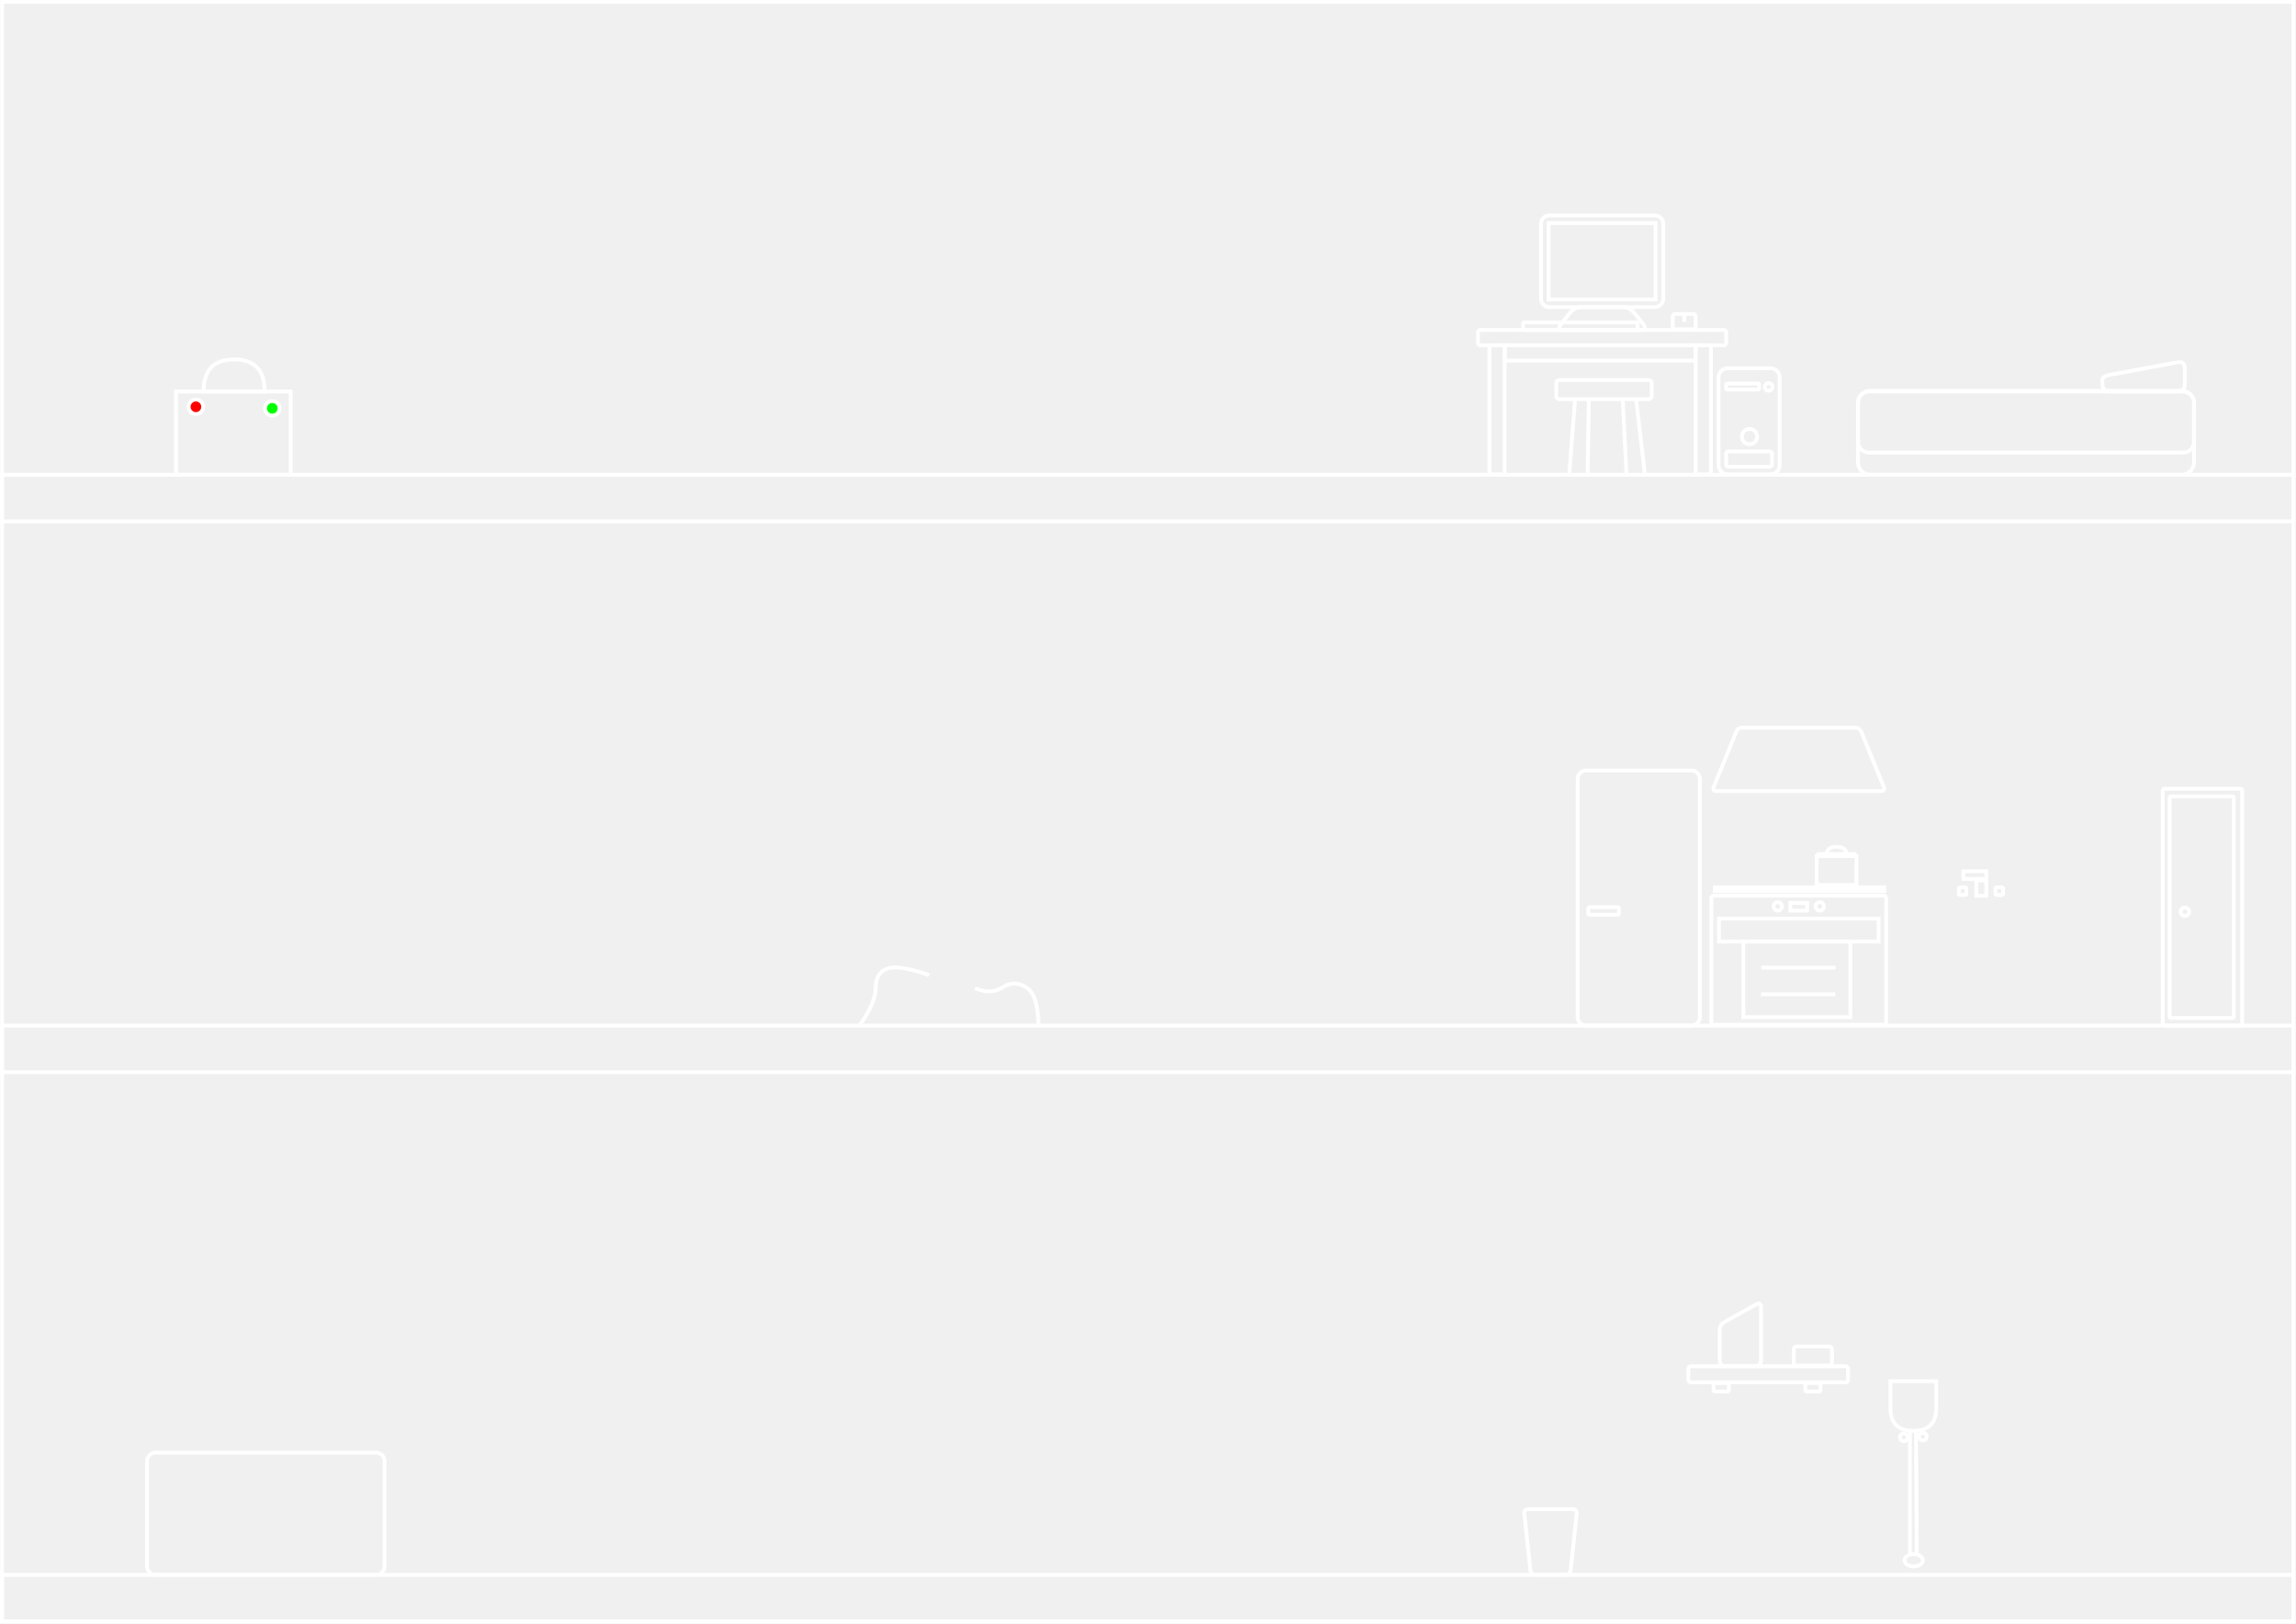
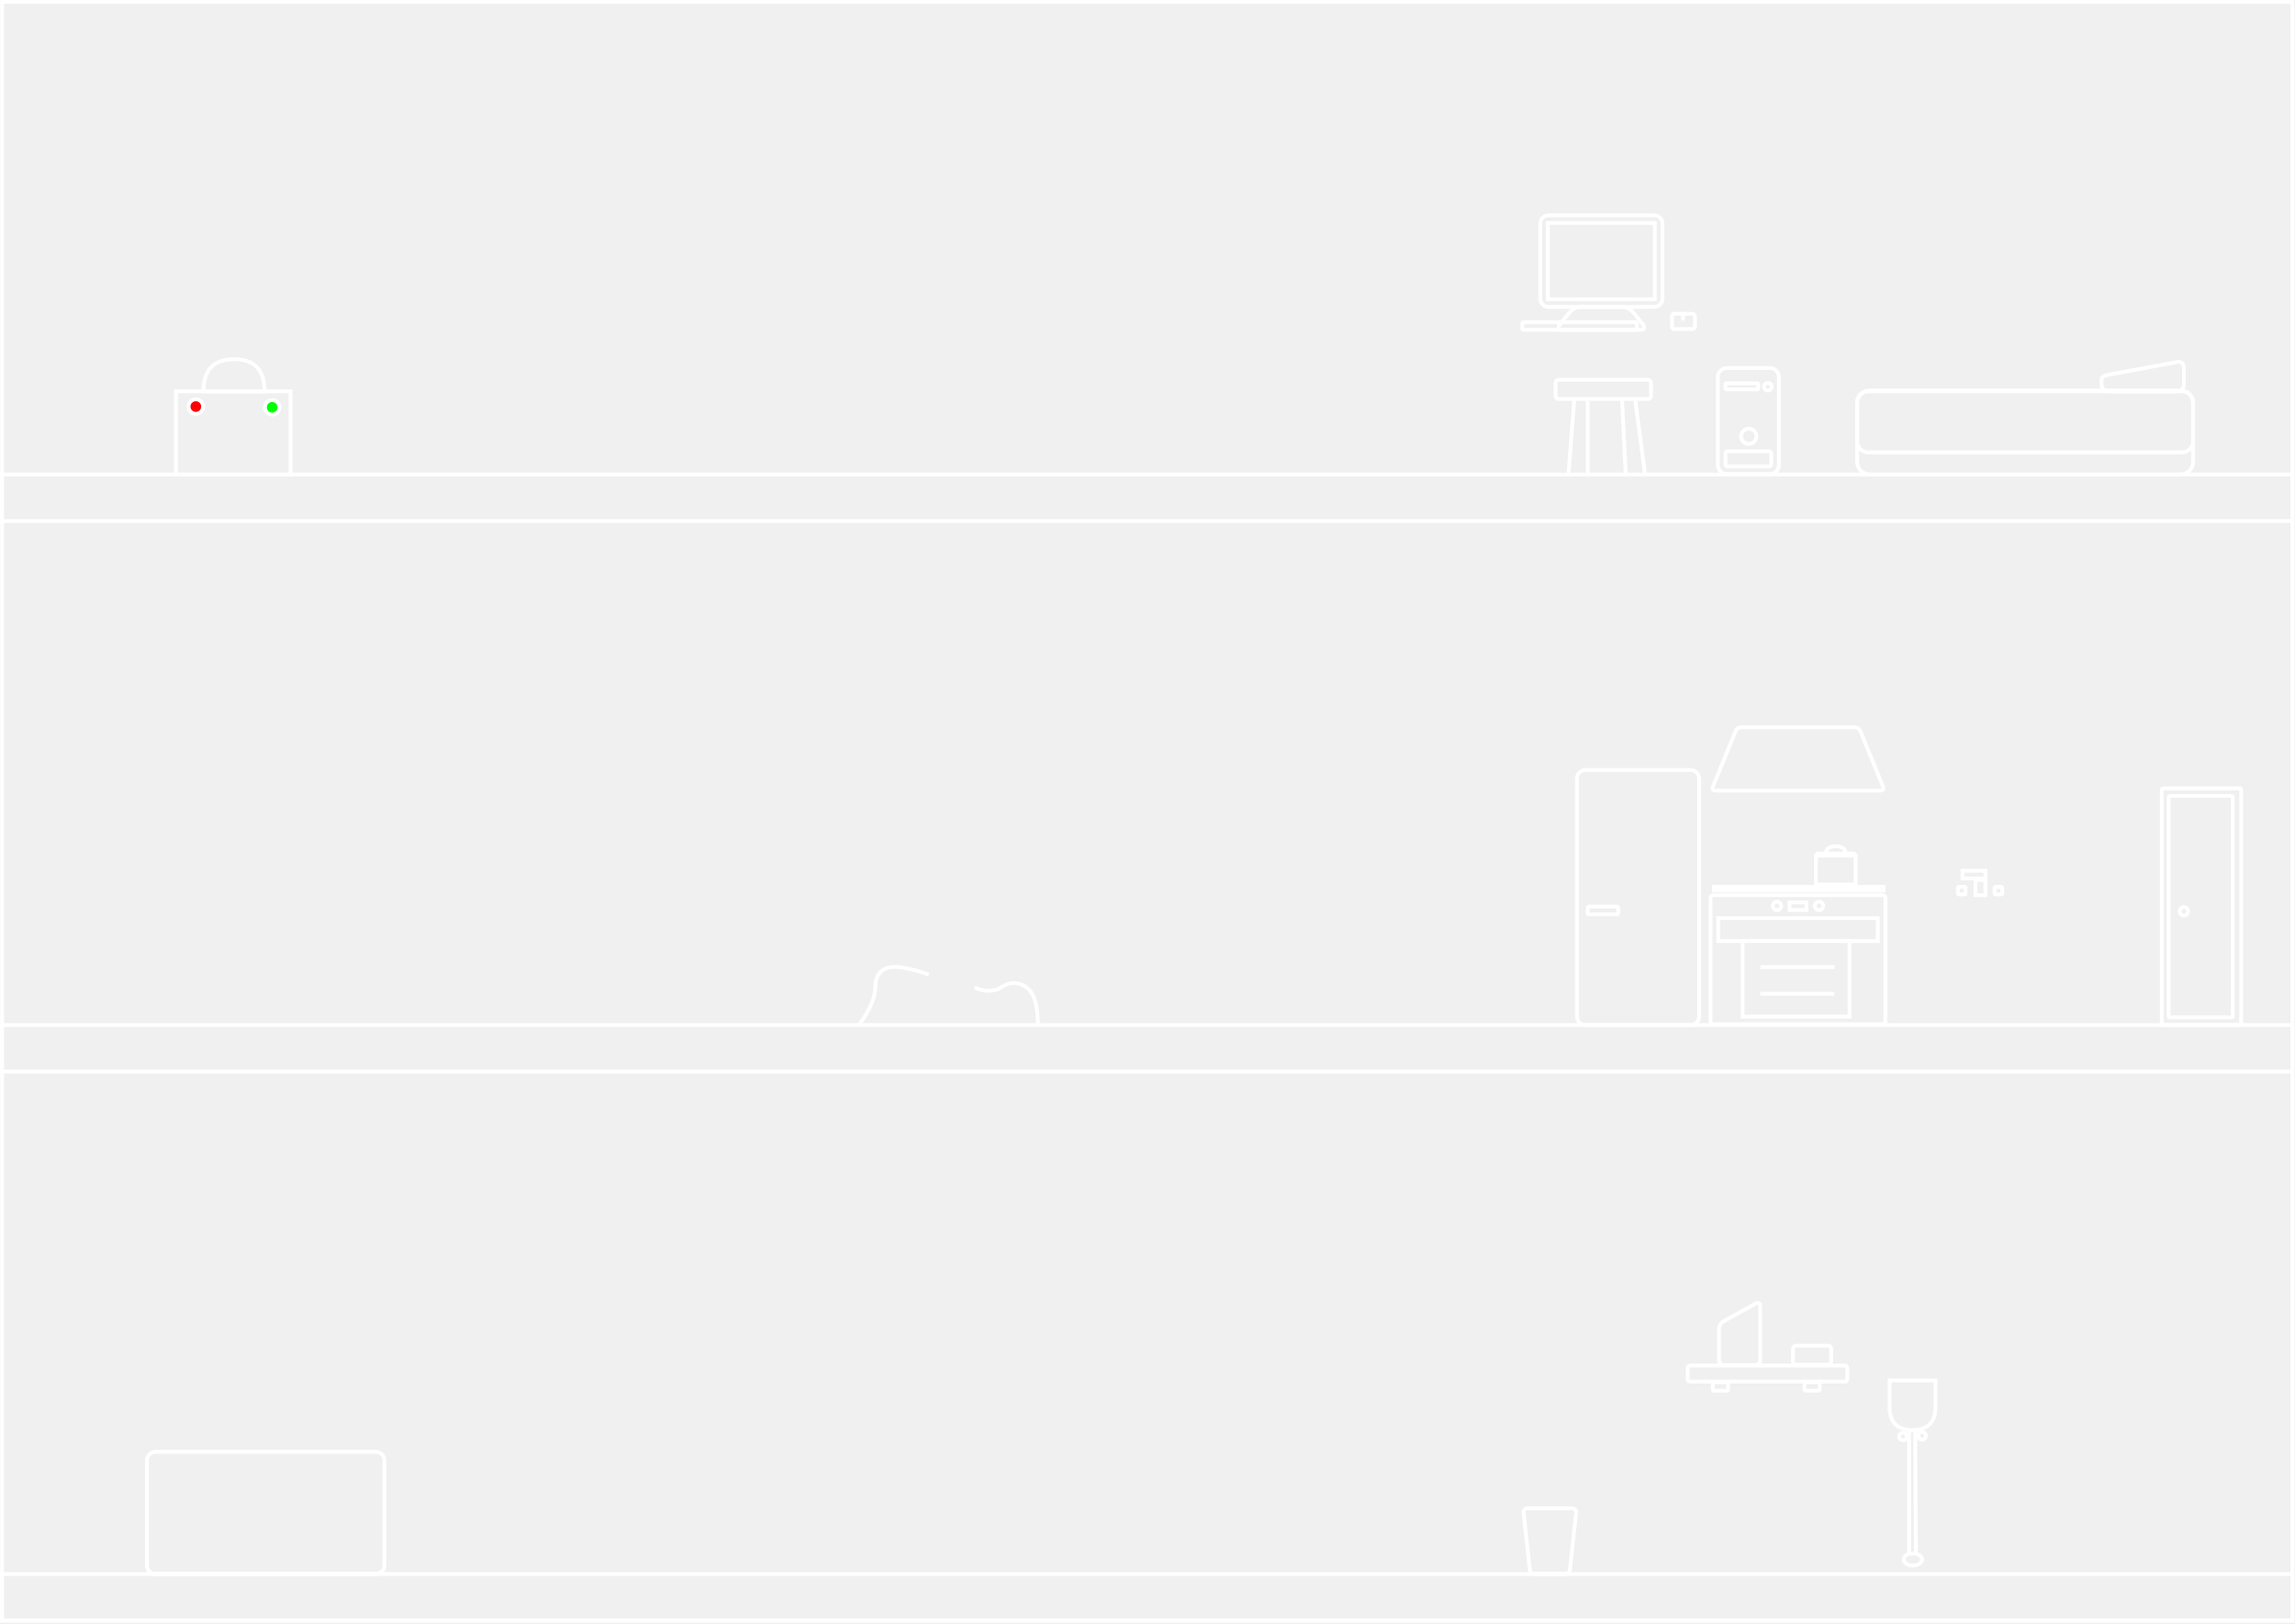
- <svg xmlns="http://www.w3.org/2000/svg" width="3006px" height="2125px" version="1.1">
+ <svg xmlns="http://www.w3.org/2000/svg" width="3006px" height="2126px" version="1.1">
  <defs />
  <g transform="translate(0.5,0.5)">
    <rect x="2.21" y="2" width="3000" height="2120" fill="none" stroke="#ffffff" stroke-width="5" pointer-events="none" />
    <rect x="2017" y="281.5" width="160" height="120" rx="10.8" ry="10.8" fill="none" stroke="#ffffff" stroke-width="5" pointer-events="none" />
    <rect x="2027" y="291.5" width="140" height="100" fill="none" stroke="#ffffff" stroke-width="5" pointer-events="none" />
    <path d="M 2097 431.5 L 2047 431.5 Q 2037 431.5 2043.25 423.69 L 2054.75 409.31 Q 2061 401.5 2071 401.5 L 2123 401.5 Q 2133 401.5 2139.25 409.31 L 2150.75 423.69 Q 2157 431.5 2147 431.5 Z" fill="none" stroke="#ffffff" stroke-width="5" stroke-miterlimit="10" pointer-events="none" />
-     <path d="M 2127 401.67 Q 2127 401.67 2127 401.67" fill="none" stroke="#ffffff" stroke-opacity="0.5" stroke-width="5" stroke-miterlimit="10" pointer-events="none" />
+     <path d="M 2126.5 402 Q 2126.5 402 2126.5 402" fill="none" stroke="#ffffff" stroke-opacity="0.5" stroke-width="5" stroke-miterlimit="10" pointer-events="none" />
    <ellipse cx="2127" cy="402" rx="0.5" ry="0.5" fill-opacity="0.5" fill="#ffffff" stroke="#ffffff" stroke-opacity="0.5" stroke-width="5" pointer-events="none" />
-     <path d="M 2127 401.67 L 2127 401.67 L 2127 401.67 L 2127 401.67 Z" fill-opacity="0.5" fill="#ffffff" stroke="#ffffff" stroke-opacity="0.5" stroke-width="5" stroke-miterlimit="10" pointer-events="none" />
+     <path d="M 2126.5 402 L 2126.5 402 L 2126.5 402 L 2126.5 402 Z" fill-opacity="0.5" fill="#ffffff" stroke="#ffffff" stroke-opacity="0.5" stroke-width="5" stroke-miterlimit="10" pointer-events="none" />
    <rect x="2189.5" y="410.5" width="30" height="20" rx="3" ry="3" fill="none" stroke="#ffffff" stroke-width="5" pointer-events="none" />
-     <rect x="1934.5" y="431.5" width="325" height="20" rx="3" ry="3" fill="none" stroke="#ffffff" stroke-width="5" pointer-events="none" />
-     <rect x="1969.5" y="451.5" width="250" height="20" fill="none" stroke="#ffffff" stroke-width="5" pointer-events="none" />
-     <rect x="1949.5" y="451.5" width="20" height="169" fill="none" stroke="#ffffff" stroke-width="5" pointer-events="none" />
-     <rect x="2219.5" y="451.5" width="20" height="169" fill="none" stroke="#ffffff" stroke-width="5" pointer-events="none" />
    <rect x="2249.5" y="481.5" width="80" height="139" rx="12" ry="12" fill="none" stroke="#ffffff" stroke-width="5" pointer-events="none" />
    <ellipse cx="2315" cy="506" rx="5" ry="5" fill="none" stroke="#ffffff" stroke-width="5" pointer-events="none" />
    <rect x="2259.5" y="501.5" width="43" height="8" rx="1.2" ry="1.2" fill="none" stroke="#ffffff" stroke-width="5" pointer-events="none" />
    <ellipse cx="2290" cy="571" rx="10" ry="10" fill="none" stroke="#ffffff" stroke-width="5" pointer-events="none" />
    <rect x="2259.5" y="590.5" width="60" height="20" rx="3" ry="3" fill="none" stroke="#ffffff" stroke-width="5" pointer-events="none" />
    <rect x="2" y="621" width="3000" height="61" fill="none" stroke="#ffffff" stroke-width="5" pointer-events="none" />
-     <path d="M 2204.67 420.67 L 2204.67 410.67" fill="none" stroke="#ffffff" stroke-width="5" stroke-miterlimit="10" pointer-events="none" />
+     <path d="M 2204 419.5 L 2204 409.5" fill="none" stroke="#ffffff" stroke-width="5" stroke-miterlimit="10" pointer-events="none" />
    <rect x="230" y="512" width="150" height="109" fill="none" stroke="#ffffff" stroke-width="5" pointer-events="none" />
    <rect x="2" y="1342" width="3000" height="61" fill="none" stroke="#ffffff" stroke-width="5" pointer-events="none" />
    <rect x="2" y="2061" width="3000" height="61" fill="none" stroke="#ffffff" stroke-width="5" pointer-events="none" />
    <path d="M 285 451 Q 327 451 327 491 Q 327 531 285 531 Z" fill="none" stroke="#ffffff" stroke-width="5" stroke-miterlimit="10" transform="rotate(-90,306,491)" pointer-events="none" />
    <rect x="2065" y="1008" width="160" height="334" rx="11.2" ry="11.2" fill="none" stroke="#ffffff" stroke-width="5" pointer-events="none" />
    <rect x="2079" y="1187" width="40" height="10" rx="1.5" ry="1.5" fill="none" stroke="#ffffff" stroke-width="5" pointer-events="none" />
    <rect x="2240" y="1172" width="229" height="169" rx="3.38" ry="3.38" fill="none" stroke="#ffffff" stroke-width="5" pointer-events="none" />
    <rect x="2250" y="1202" width="209" height="30" fill="none" stroke="#ffffff" stroke-width="5" pointer-events="none" />
    <rect x="2587" y="1152" width="13" height="20" fill="none" stroke="#ffffff" stroke-width="5" pointer-events="none" />
    <rect x="2570" y="1140" width="30" height="10" fill="none" stroke="#ffffff" stroke-width="5" pointer-events="none" />
    <rect x="2612" y="1161" width="10" height="10" rx="1.5" ry="1.5" fill="none" stroke="#ffffff" stroke-width="5" pointer-events="none" />
    <rect x="2564" y="1161" width="10" height="10" rx="1.5" ry="1.5" fill="none" stroke="#ffffff" stroke-width="5" pointer-events="none" />
    <rect x="2831" y="1032" width="104" height="310" rx="2.08" ry="2.08" fill="none" stroke="#ffffff" stroke-width="5" pointer-events="none" />
    <rect x="2840" y="1042" width="84" height="290" rx="1.68" ry="1.68" fill="none" stroke="#ffffff" stroke-width="5" pointer-events="none" />
    <ellipse cx="2860" cy="1193" rx="5.5" ry="5.5" fill="none" stroke="#ffffff" stroke-width="5" pointer-events="none" />
    <rect x="2432" y="511" width="440" height="110" rx="16.5" ry="16.5" fill="none" stroke="#ffffff" stroke-width="5" pointer-events="none" />
    <rect x="2432" y="512" width="440" height="80" rx="14.4" ry="14.4" fill="none" stroke="#ffffff" stroke-width="5" pointer-events="none" />
    <rect x="2037" y="497" width="125" height="25" rx="3.75" ry="3.75" fill="none" stroke="#ffffff" stroke-width="5" pointer-events="none" />
-     <path d="M 2054 620 L 2061.67 522" fill="none" stroke="#ffffff" stroke-width="5" stroke-miterlimit="10" pointer-events="none" />
-     <path d="M 2078 622 L 2079.67 524" fill="none" stroke="#ffffff" stroke-width="5" stroke-miterlimit="10" pointer-events="none" />
-     <path d="M 2153 620 L 2141.67 523.33" fill="none" stroke="#ffffff" stroke-width="5" stroke-miterlimit="10" pointer-events="none" />
+     <path d="M 2054 619.5 L 2061.5 522" fill="none" stroke="#ffffff" stroke-width="5" stroke-miterlimit="10" pointer-events="none" />
+     <path d="M 2079 622 L 2079 524.5" fill="none" stroke="#ffffff" stroke-width="5" stroke-miterlimit="10" pointer-events="none" />
+     <path d="M 2154 619.5 L 2141.5 524.5" fill="none" stroke="#ffffff" stroke-width="5" stroke-miterlimit="10" pointer-events="none" />
    <path d="M 2129 622 L 2124 522" fill="none" stroke="#ffffff" stroke-width="5" stroke-miterlimit="10" pointer-events="none" />
    <path d="M 2500 2034 L 2500 1873" fill="none" stroke="#ffffff" stroke-width="5" stroke-miterlimit="10" pointer-events="none" />
    <path d="M 2509 2033 L 2508 1872" fill="none" stroke="#ffffff" stroke-width="5" stroke-miterlimit="10" pointer-events="none" />
    <rect x="2210" y="1788" width="209" height="21" rx="3.15" ry="3.15" fill="none" stroke="#ffffff" stroke-width="5" pointer-events="none" />
    <path d="M 2354.5 1035 L 2247 1035 Q 2241 1035 2243.27 1029.44 L 2272.58 957.56 Q 2274.84 952 2280.84 952 L 2428.16 952 Q 2434.16 952 2436.42 957.56 L 2465.73 1029.44 Q 2468 1035 2462 1035 Z" fill="none" stroke="#ffffff" stroke-width="5" stroke-miterlimit="10" pointer-events="none" />
    <rect x="2244.5" y="1161" width="222" height="5" fill="none" stroke="#ffffff" stroke-width="5" pointer-events="none" />
    <rect x="2378" y="1120" width="52" height="38" fill="none" stroke="#ffffff" stroke-width="5" pointer-events="none" />
    <rect x="2282" y="1232" width="140" height="99" fill="none" stroke="#ffffff" stroke-width="5" pointer-events="none" />
    <rect x="2343.5" y="1181.5" width="22" height="10" fill="none" stroke="#ffffff" stroke-width="5" pointer-events="none" />
    <ellipse cx="2327" cy="1186" rx="5.5" ry="5.5" fill="none" stroke="#ffffff" stroke-width="5" pointer-events="none" />
    <ellipse cx="2382" cy="1186" rx="5.5" ry="5.5" fill="none" stroke="#ffffff" stroke-width="5" pointer-events="none" />
    <path d="M 2305.45 1266.14 L 2402.6 1266.14" fill="none" stroke="#ffffff" stroke-width="5" stroke-miterlimit="10" pointer-events="none" />
    <path d="M 2304.95 1301.14 L 2402.1 1301.14" fill="none" stroke="#ffffff" stroke-width="5" stroke-miterlimit="10" pointer-events="none" />
    <rect x="2243" y="1810" width="20" height="11" rx="1.65" ry="1.65" fill="none" stroke="#ffffff" stroke-width="5" pointer-events="none" />
    <rect x="2363" y="1810" width="20" height="11" rx="1.65" ry="1.65" fill="none" stroke="#ffffff" stroke-width="5" pointer-events="none" />
    <path d="M 2278 1787.5 L 2258.5 1787.5 Q 2251 1787.5 2251 1780 L 2251 1741 Q 2251 1733.5 2257.56 1729.86 L 2298.44 1707.14 Q 2305 1703.5 2305 1711 L 2305 1780 Q 2305 1787.5 2297.5 1787.5 Z" fill="none" stroke="#ffffff" stroke-width="5" stroke-miterlimit="10" pointer-events="none" />
    <rect x="2348" y="1762" width="50" height="25" rx="3.75" ry="3.75" fill="none" stroke="#ffffff" stroke-width="5" pointer-events="none" />
    <ellipse cx="2505" cy="2042" rx="12" ry="8" fill="none" stroke="#ffffff" stroke-width="5" pointer-events="none" />
    <path d="M 2472 1810 L 2507 1810 Q 2537 1810 2537 1840 Q 2537 1870 2507 1870 L 2472 1870 Z" fill="none" stroke="#ffffff" stroke-width="5" stroke-miterlimit="10" transform="rotate(90,2504.5,1840)" pointer-events="none" />
    <ellipse cx="2492" cy="1881" rx="5" ry="5" fill="none" stroke="#ffffff" stroke-width="5" pointer-events="none" />
    <ellipse cx="2517" cy="1880" rx="5" ry="5" fill="none" stroke="#ffffff" stroke-width="5" pointer-events="none" />
    <rect x="192" y="1901" width="311" height="160" rx="11.2" ry="11.2" fill="none" stroke="#ffffff" stroke-width="5" pointer-events="none" />
    <path d="M 2378 1117.5 L 2430 1117.5" fill="none" stroke="#ffffff" stroke-width="5" stroke-miterlimit="10" pointer-events="none" />
    <path d="M 2029.5 2061 L 2001 2061 Q 1994.5 2061 1995.2 2054.54 L 2003.13 1981.46 Q 2003.83 1975 2010.33 1975 L 2048.67 1975 Q 2055.17 1975 2055.87 1981.46 L 2063.8 2054.54 Q 2064.5 2061 2058 2061 Z" fill="none" stroke="#ffffff" stroke-width="5" stroke-miterlimit="10" transform="rotate(180,2029.5,2018)" pointer-events="none" />
    <rect x="1993.5" y="421.5" width="150" height="10" rx="1.5" ry="1.5" fill="none" stroke="#ffffff" stroke-width="5" pointer-events="none" />
    <ellipse cx="256" cy="532" rx="9.5" ry="9.5" fill="#ff0000" stroke="#ffffff" stroke-width="5" pointer-events="none" />
-     <ellipse cx="356" cy="534" rx="9.5" ry="9.5" fill="#00ff00" stroke="#ffffff" stroke-width="5" pointer-events="none" />
+     <ellipse cx="356" cy="533" rx="9.5" ry="9.5" fill="#00ff00" stroke="#ffffff" stroke-width="5" pointer-events="none" />
    <path d="M 2806 512 L 2762 512 Q 2752 512 2752 502 L 2752 497 Q 2752 492 2761.83 490.18 L 2850.17 473.82 Q 2860 472 2860 482 L 2860 502 Q 2860 512 2850 512 Z" fill="none" stroke="#ffffff" stroke-width="5" stroke-miterlimit="10" pointer-events="none" />
    <path d="M 2399 1100 Q 2409 1100 2409 1113 Q 2409 1126 2399 1126 Z" fill="none" stroke="#ffffff" stroke-width="5" stroke-miterlimit="10" transform="rotate(-90,2404,1113)" pointer-events="none" />
    <path d="M 1125.2 1341.2 Q 1146 1312 1146 1292.5 Q 1146 1273 1161 1267.5 Q 1176 1262 1216 1276" fill="none" stroke="#ffffff" stroke-width="5" stroke-miterlimit="10" pointer-events="none" />
    <path d="M 1276 1293 Q 1297 1302 1312 1292 Q 1327 1282 1343 1292 Q 1359 1302 1359 1342.67" fill="none" stroke="#ffffff" stroke-width="5" stroke-miterlimit="10" pointer-events="none" />
  </g>
</svg>
